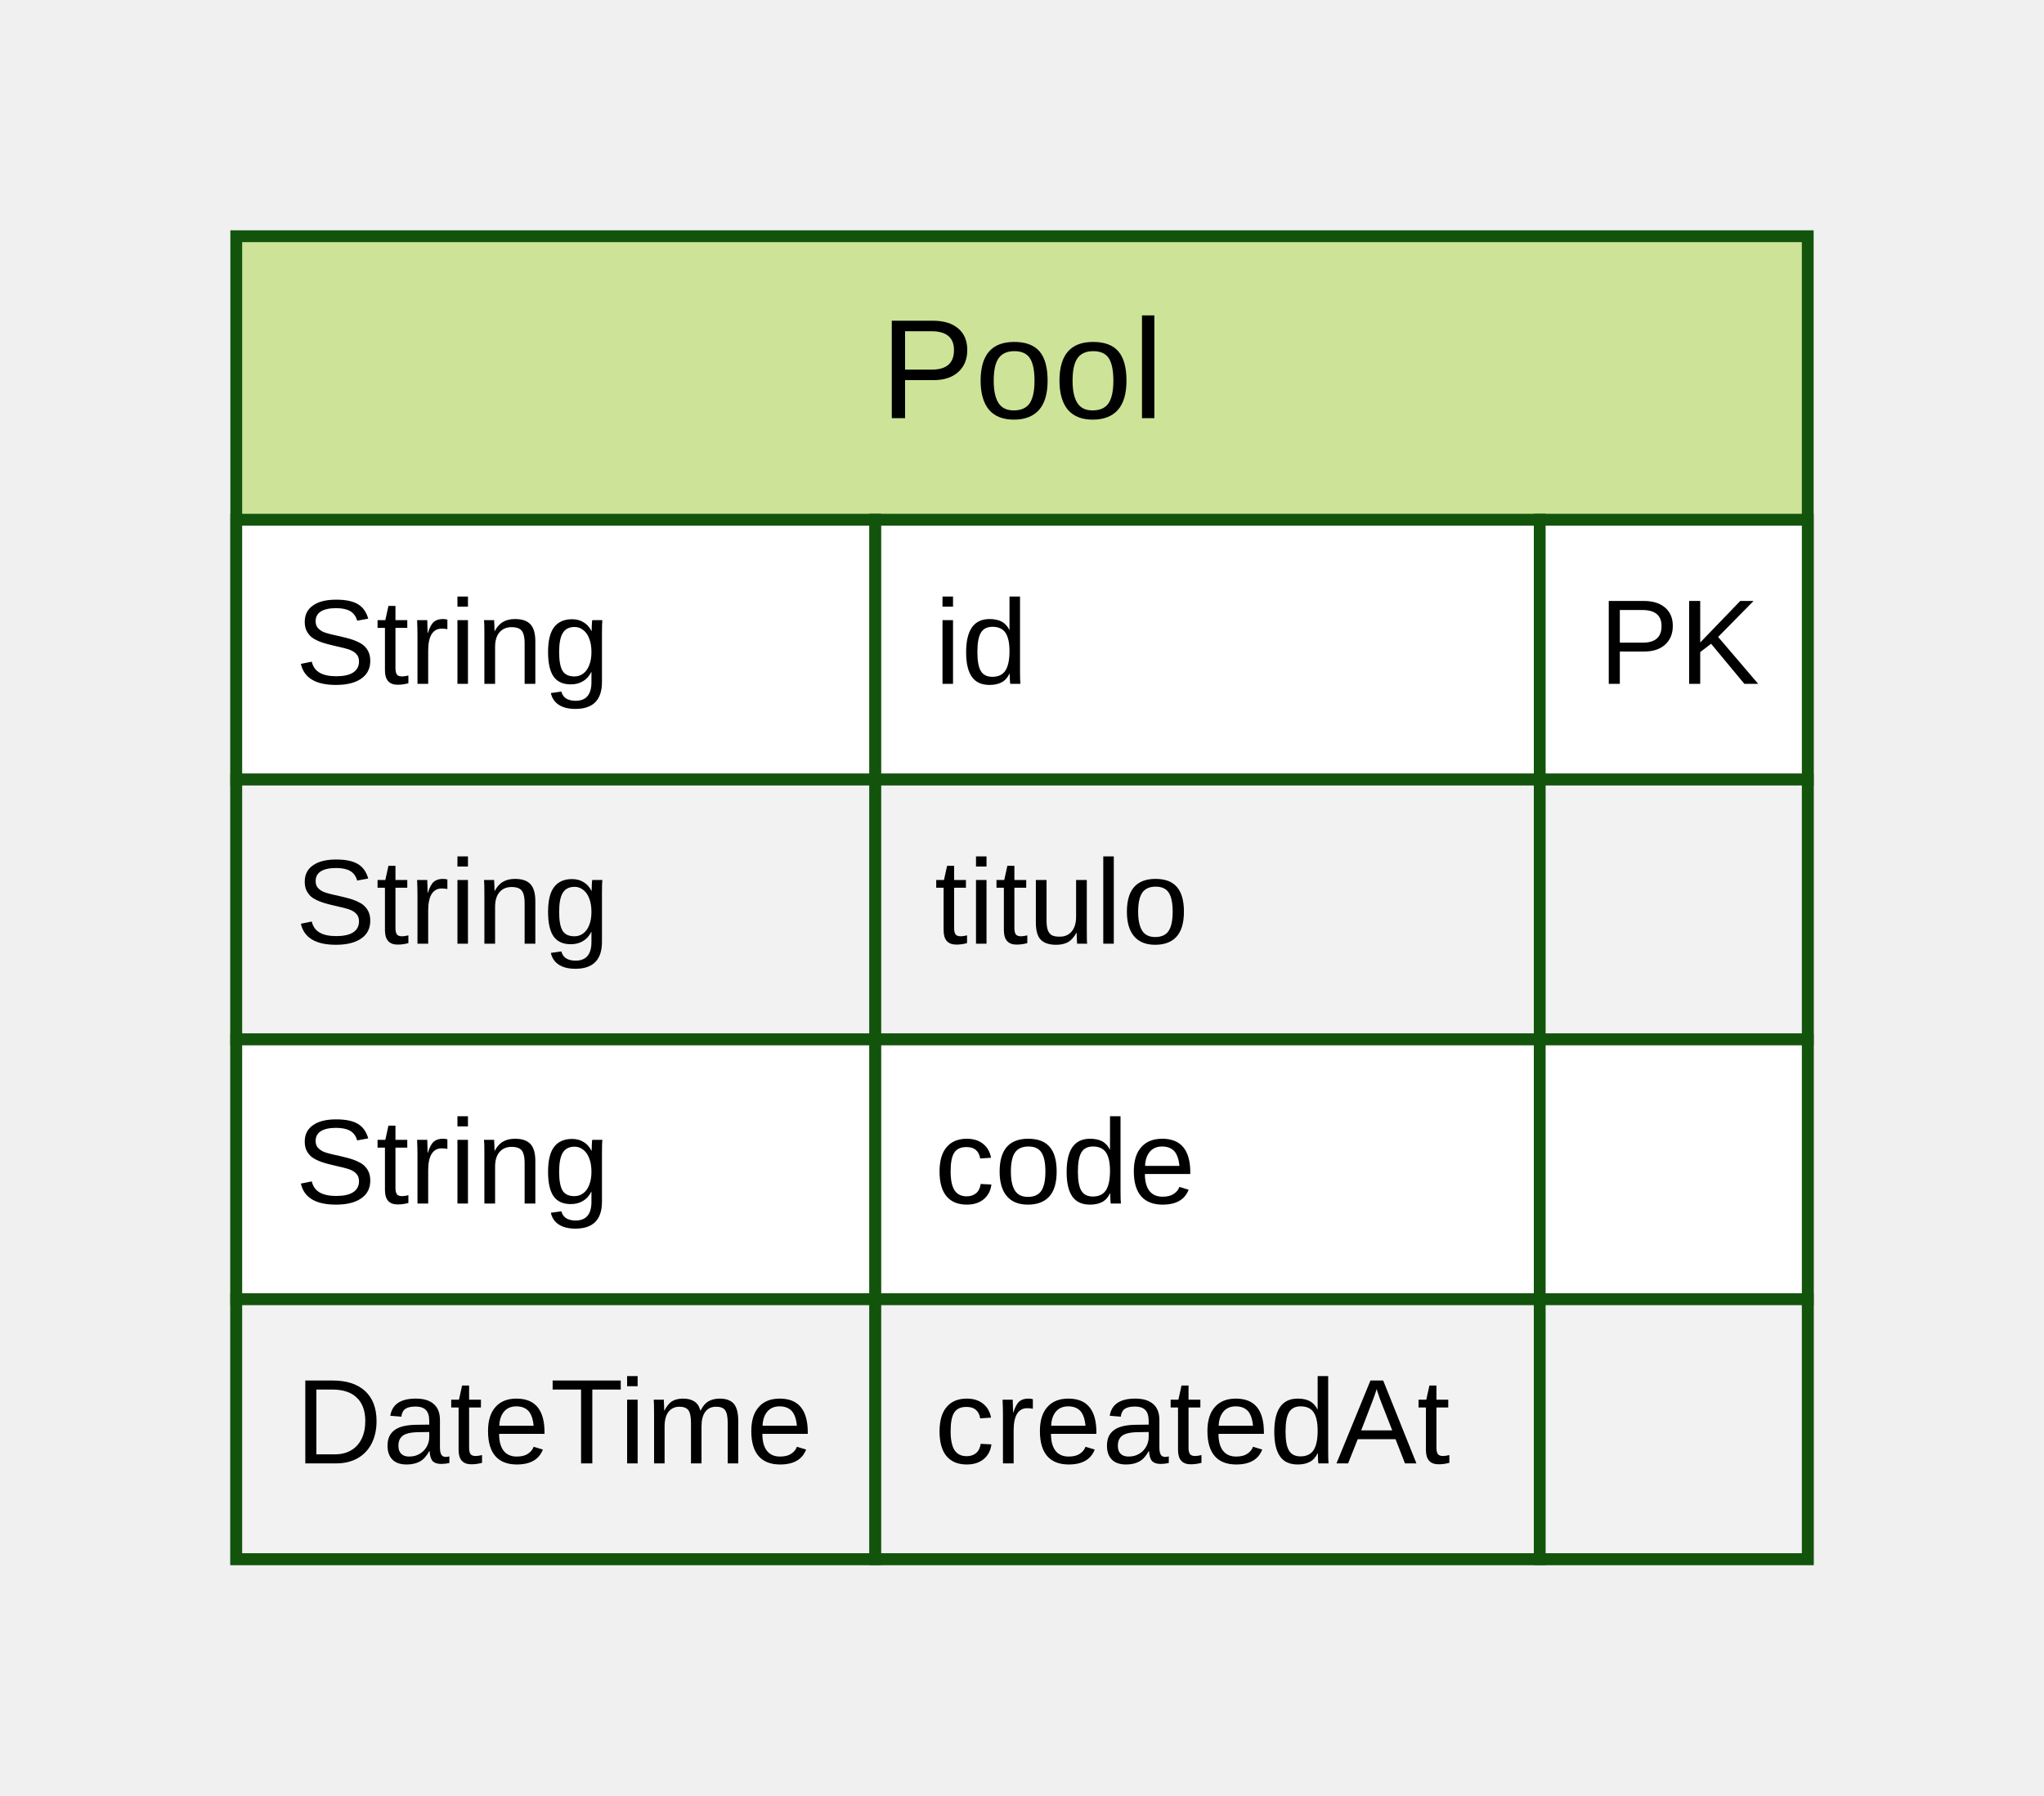
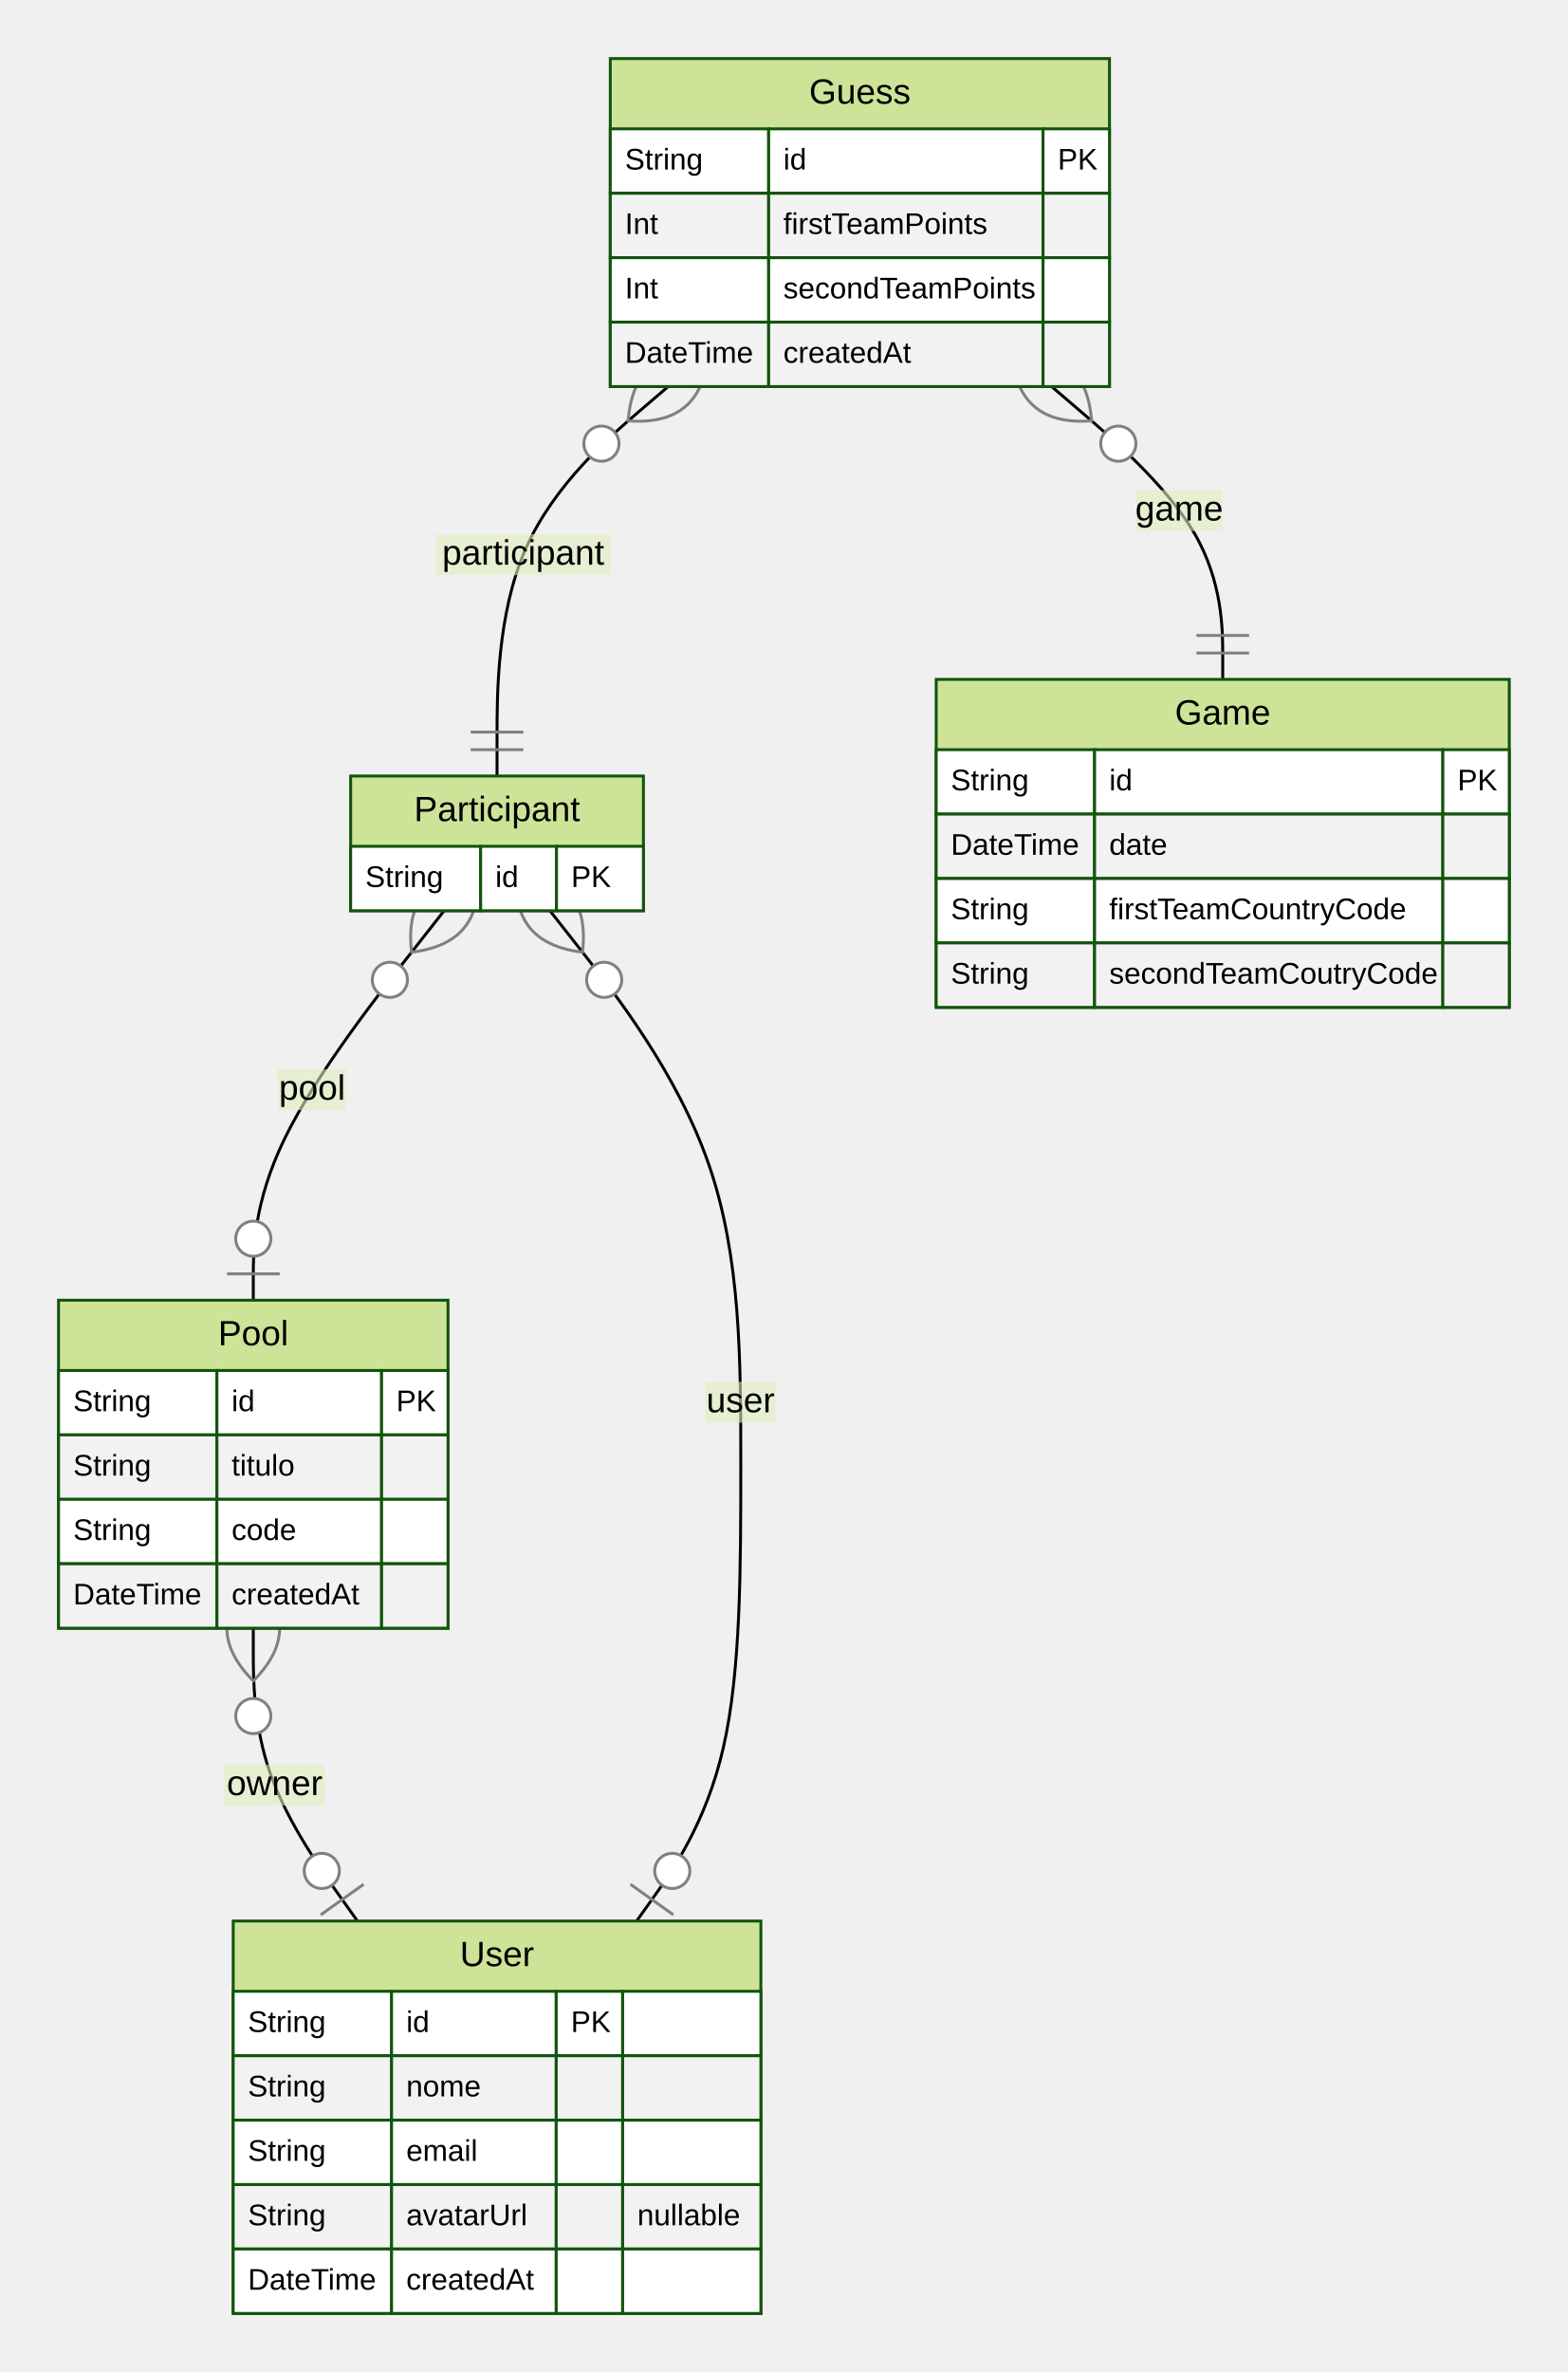
- <svg xmlns="http://www.w3.org/2000/svg" aria-labelledby="chart-title-mermaid-0 chart-desc-mermaid-0" role="img" viewBox="0 0 173.026 152" style="max-width: 173.026px; background-color: white;" width="100%" id="mermaid-0">
+ <svg xmlns="http://www.w3.org/2000/svg" aria-labelledby="chart-title-mermaid-0 chart-desc-mermaid-0" role="img" viewBox="0 0 535.509 810" style="max-width: 535.509px; background-color: white;" width="100%" id="mermaid-0">
  <style>#mermaid-0 {font-family:"trebuchet ms",verdana,arial,sans-serif;font-size:16px;fill:#000000;}#mermaid-0 .error-icon{fill:#552222;}#mermaid-0 .error-text{fill:#552222;stroke:#552222;}#mermaid-0 .edge-thickness-normal{stroke-width:2px;}#mermaid-0 .edge-thickness-thick{stroke-width:3.5px;}#mermaid-0 .edge-pattern-solid{stroke-dasharray:0;}#mermaid-0 .edge-pattern-dashed{stroke-dasharray:3;}#mermaid-0 .edge-pattern-dotted{stroke-dasharray:2;}#mermaid-0 .marker{fill:#000000;stroke:#000000;}#mermaid-0 .marker.cross{stroke:#000000;}#mermaid-0 svg{font-family:"trebuchet ms",verdana,arial,sans-serif;font-size:16px;}#mermaid-0 .entityBox{fill:#cde498;stroke:#13540c;}#mermaid-0 .attributeBoxOdd{fill:#ffffff;stroke:#13540c;}#mermaid-0 .attributeBoxEven{fill:#f2f2f2;stroke:#13540c;}#mermaid-0 .relationshipLabelBox{fill:hsl(78.158, 58.462%, 84.51%);opacity:0.7;background-color:hsl(78.158, 58.462%, 84.51%);}#mermaid-0 .relationshipLabelBox rect{opacity:0.5;}#mermaid-0 .relationshipLine{stroke:#000000;}#mermaid-0 :root{--mermaid-font-family:"trebuchet ms",verdana,arial,sans-serif;}</style>
  <g />
  <defs>
    <marker orient="auto" markerHeight="18" markerWidth="18" refY="9" refX="0" id="ONLY_ONE_START">
      <path d="M9,0 L9,18 M15,0 L15,18" fill="none" stroke="gray" />
    </marker>
  </defs>
  <defs>
    <marker orient="auto" markerHeight="18" markerWidth="18" refY="9" refX="18" id="ONLY_ONE_END">
      <path d="M3,0 L3,18 M9,0 L9,18" fill="none" stroke="gray" />
    </marker>
  </defs>
  <defs>
    <marker orient="auto" markerHeight="18" markerWidth="30" refY="9" refX="0" id="ZERO_OR_ONE_START">
      <circle r="6" cy="9" cx="21" fill="white" stroke="gray" />
      <path d="M9,0 L9,18" fill="none" stroke="gray" />
    </marker>
  </defs>
  <defs>
    <marker orient="auto" markerHeight="18" markerWidth="30" refY="9" refX="30" id="ZERO_OR_ONE_END">
      <circle r="6" cy="9" cx="9" fill="white" stroke="gray" />
      <path d="M21,0 L21,18" fill="none" stroke="gray" />
    </marker>
  </defs>
  <defs>
    <marker orient="auto" markerHeight="36" markerWidth="45" refY="18" refX="18" id="ONE_OR_MORE_START">
      <path d="M0,18 Q 18,0 36,18 Q 18,36 0,18 M42,9 L42,27" fill="none" stroke="gray" />
    </marker>
  </defs>
  <defs>
    <marker orient="auto" markerHeight="36" markerWidth="45" refY="18" refX="27" id="ONE_OR_MORE_END">
      <path d="M3,9 L3,27 M9,18 Q27,0 45,18 Q27,36 9,18" fill="none" stroke="gray" />
    </marker>
  </defs>
  <defs>
    <marker orient="auto" markerHeight="36" markerWidth="57" refY="18" refX="18" id="ZERO_OR_MORE_START">
      <circle r="6" cy="18" cx="48" fill="white" stroke="gray" />
      <path d="M0,18 Q18,0 36,18 Q18,36 0,18" fill="none" stroke="gray" />
    </marker>
  </defs>
  <defs>
    <marker orient="auto" markerHeight="36" markerWidth="57" refY="18" refX="39" id="ZERO_OR_MORE_END">
      <circle r="6" cy="18" cx="9" fill="white" stroke="gray" />
      <path d="M21,18 Q39,0 57,18 Q39,36 21,18" fill="none" stroke="gray" />
    </marker>
  </defs>
-   <g transform="translate(20,20 )" id="Pool">
+   <path marker-start="url(#ZERO_OR_MORE_START)" marker-end="url(#ZERO_OR_ONE_END)" fill="none" stroke="gray" d="M86.513,556L86.513,564.333C86.513,572.667,86.513,589.333,92.443,606C98.373,622.667,110.233,639.333,116.163,647.667L122.093,656" class="er relationshipLine" />
+   <path marker-start="url(#ZERO_OR_MORE_START)" marker-end="url(#ZERO_OR_ONE_END)" fill="none" stroke="gray" d="M187.835,311L198.7,324.833C209.565,338.667,231.296,366.333,242.161,397.833C253.026,429.333,253.026,464.667,253.026,500C253.026,535.333,253.026,570.667,247.096,596.667C241.167,622.667,229.307,639.333,223.377,647.667L217.447,656" class="er relationshipLine" />
+   <path marker-start="url(#ZERO_OR_MORE_START)" marker-end="url(#ZERO_OR_ONE_END)" fill="none" stroke="gray" d="M151.705,311L140.839,324.833C129.974,338.667,108.244,366.333,97.378,388.5C86.513,410.667,86.513,427.333,86.513,435.667L86.513,444" class="er relationshipLine" />
+   <path marker-start="url(#ZERO_OR_MORE_START)" marker-end="url(#ONLY_ONE_END)" fill="none" stroke="gray" d="M359.18,132L368.923,140.333C378.666,148.667,398.153,165.333,407.896,182C417.639,198.667,417.639,215.333,417.639,223.667L417.639,232" class="er relationshipLine" />
+   <path marker-start="url(#ZERO_OR_MORE_START)" marker-end="url(#ONLY_ONE_END)" fill="none" stroke="gray" d="M228.23,132L218.486,140.333C208.743,148.667,189.256,165.333,179.513,187.5C169.77,209.667,169.77,237.333,169.77,251.167L169.77,265" class="er relationshipLine" />
+   <g transform="translate(20,444 )" id="Pool">
    <rect height="112" width="133.026" y="0" x="0" stroke="gray" fill-opacity="100%" fill="honeydew" class="er entityBox" />
    <text transform="translate(66.51321,12)" style="font-family: &quot;trebuchet ms&quot;, verdana, arial, sans-serif;; font-size: 12px" text-anchor="middle" dominant-baseline="middle" y="0" x="0" id="entity-Pool" class="er entityLabel">Pool</text>
    <rect height="22" width="54.096" y="24" x="0" stroke="gray" fill-opacity="100%" fill="honeydew" class="er attributeBoxOdd" />
    <text transform="translate(5,35)" style="font-family: &quot;trebuchet ms&quot;, verdana, arial, sans-serif;; font-size: 10.2px" text-anchor="left" dominant-baseline="middle" y="0" x="0" id="entity-Pool-attr-1-type" class="er entityLabel">String</text>
    <rect height="22" width="56.243" y="24" x="54.096" stroke="gray" fill-opacity="100%" fill="honeydew" class="er attributeBoxOdd" />
    <text transform="translate(59.09555,35)" style="font-family: &quot;trebuchet ms&quot;, verdana, arial, sans-serif;; font-size: 10.2px" text-anchor="left" dominant-baseline="middle" y="0" x="0" id="entity-Pool-attr-1-name" class="er entityLabel">id</text>
    <rect height="22" width="22.688" y="24" x="110.339" stroke="gray" fill-opacity="100%" fill="honeydew" class="er attributeBoxOdd" />
    <text transform="translate(115.3387,35)" style="font-family: &quot;trebuchet ms&quot;, verdana, arial, sans-serif;; font-size: 10.2px" text-anchor="left" dominant-baseline="middle" y="0" x="0" id="entity-Pool-attr-1-key" class="er entityLabel">PK</text>
    <rect height="22" width="54.096" y="46" x="0" stroke="gray" fill-opacity="100%" fill="honeydew" class="er attributeBoxEven" />
    <text transform="translate(5,57)" style="font-family: &quot;trebuchet ms&quot;, verdana, arial, sans-serif;; font-size: 10.2px" text-anchor="left" dominant-baseline="middle" y="0" x="0" id="entity-Pool-attr-2-type" class="er entityLabel">String</text>
    <rect height="22" width="56.243" y="46" x="54.096" stroke="gray" fill-opacity="100%" fill="honeydew" class="er attributeBoxEven" />
    <text transform="translate(59.09555,57)" style="font-family: &quot;trebuchet ms&quot;, verdana, arial, sans-serif;; font-size: 10.2px" text-anchor="left" dominant-baseline="middle" y="0" x="0" id="entity-Pool-attr-2-name" class="er entityLabel">titulo</text>
    <rect height="22" width="22.688" y="46" x="110.339" stroke="gray" fill-opacity="100%" fill="honeydew" class="er attributeBoxEven" />
    <text transform="translate(115.3387,57)" style="font-family: &quot;trebuchet ms&quot;, verdana, arial, sans-serif;; font-size: 10.2px" text-anchor="left" dominant-baseline="middle" y="0" x="0" id="entity-Pool-attr-2-key" class="er entityLabel" />
    <rect height="22" width="54.096" y="68" x="0" stroke="gray" fill-opacity="100%" fill="honeydew" class="er attributeBoxOdd" />
    <text transform="translate(5,79)" style="font-family: &quot;trebuchet ms&quot;, verdana, arial, sans-serif;; font-size: 10.2px" text-anchor="left" dominant-baseline="middle" y="0" x="0" id="entity-Pool-attr-3-type" class="er entityLabel">String</text>
    <rect height="22" width="56.243" y="68" x="54.096" stroke="gray" fill-opacity="100%" fill="honeydew" class="er attributeBoxOdd" />
    <text transform="translate(59.09555,79)" style="font-family: &quot;trebuchet ms&quot;, verdana, arial, sans-serif;; font-size: 10.2px" text-anchor="left" dominant-baseline="middle" y="0" x="0" id="entity-Pool-attr-3-name" class="er entityLabel">code</text>
    <rect height="22" width="22.688" y="68" x="110.339" stroke="gray" fill-opacity="100%" fill="honeydew" class="er attributeBoxOdd" />
    <text transform="translate(115.3387,79)" style="font-family: &quot;trebuchet ms&quot;, verdana, arial, sans-serif;; font-size: 10.2px" text-anchor="left" dominant-baseline="middle" y="0" x="0" id="entity-Pool-attr-3-key" class="er entityLabel" />
    <rect height="22" width="54.096" y="90" x="0" stroke="gray" fill-opacity="100%" fill="honeydew" class="er attributeBoxEven" />
    <text transform="translate(5,101)" style="font-family: &quot;trebuchet ms&quot;, verdana, arial, sans-serif;; font-size: 10.2px" text-anchor="left" dominant-baseline="middle" y="0" x="0" id="entity-Pool-attr-4-type" class="er entityLabel">DateTime</text>
    <rect height="22" width="56.243" y="90" x="54.096" stroke="gray" fill-opacity="100%" fill="honeydew" class="er attributeBoxEven" />
    <text transform="translate(59.09555,101)" style="font-family: &quot;trebuchet ms&quot;, verdana, arial, sans-serif;; font-size: 10.2px" text-anchor="left" dominant-baseline="middle" y="0" x="0" id="entity-Pool-attr-4-name" class="er entityLabel">createdAt</text>
    <rect height="22" width="22.688" y="90" x="110.339" stroke="gray" fill-opacity="100%" fill="honeydew" class="er attributeBoxEven" />
    <text transform="translate(115.3387,101)" style="font-family: &quot;trebuchet ms&quot;, verdana, arial, sans-serif;; font-size: 10.2px" text-anchor="left" dominant-baseline="middle" y="0" x="0" id="entity-Pool-attr-4-key" class="er entityLabel" />
  </g>
+   <g transform="translate(119.7698,265 )" id="Participant">
+     <rect height="46" width="100" y="0" x="0" stroke="gray" fill-opacity="100%" fill="honeydew" class="er entityBox" />
+     <text transform="translate(50,12)" style="font-family: &quot;trebuchet ms&quot;, verdana, arial, sans-serif;; font-size: 12px" text-anchor="middle" dominant-baseline="middle" y="0" x="0" id="entity-Participant" class="er entityLabel">Participant</text>
+     <rect height="22" width="44.399" y="24" x="0" stroke="gray" fill-opacity="100%" fill="honeydew" class="er attributeBoxOdd" />
+     <text transform="translate(5,35)" style="font-family: &quot;trebuchet ms&quot;, verdana, arial, sans-serif;; font-size: 10.2px" text-anchor="left" dominant-baseline="middle" y="0" x="0" id="entity-Participant-attr-1-type" class="er entityLabel">String</text>
+     <rect height="22" width="25.911" y="24" x="44.399" stroke="gray" fill-opacity="100%" fill="honeydew" class="er attributeBoxOdd" />
+     <text transform="translate(49.39862,35)" style="font-family: &quot;trebuchet ms&quot;, verdana, arial, sans-serif;; font-size: 10.2px" text-anchor="left" dominant-baseline="middle" y="0" x="0" id="entity-Participant-attr-1-name" class="er entityLabel">id</text>
+     <rect height="22" width="29.69" y="24" x="70.31" stroke="gray" fill-opacity="100%" fill="honeydew" class="er attributeBoxOdd" />
+     <text transform="translate(75.30976,35)" style="font-family: &quot;trebuchet ms&quot;, verdana, arial, sans-serif;; font-size: 10.2px" text-anchor="left" dominant-baseline="middle" y="0" x="0" id="entity-Participant-attr-1-key" class="er entityLabel">PK</text>
+   </g>
+   <g transform="translate(79.65034,656 )" id="User">
+     <rect height="134" width="180.239" y="0" x="0" stroke="gray" fill-opacity="100%" fill="honeydew" class="er entityBox" />
+     <text transform="translate(90.11948,12)" style="font-family: &quot;trebuchet ms&quot;, verdana, arial, sans-serif;; font-size: 12px" text-anchor="middle" dominant-baseline="middle" y="0" x="0" id="entity-User" class="er entityLabel">User</text>
+     <rect height="22" width="54.096" y="24" x="0" stroke="gray" fill-opacity="100%" fill="honeydew" class="er attributeBoxOdd" />
+     <text transform="translate(5,35)" style="font-family: &quot;trebuchet ms&quot;, verdana, arial, sans-serif;; font-size: 10.2px" text-anchor="left" dominant-baseline="middle" y="0" x="0" id="entity-User-attr-1-type" class="er entityLabel">String</text>
+     <rect height="22" width="56.243" y="24" x="54.096" stroke="gray" fill-opacity="100%" fill="honeydew" class="er attributeBoxOdd" />
+     <text transform="translate(59.09555,35)" style="font-family: &quot;trebuchet ms&quot;, verdana, arial, sans-serif;; font-size: 10.2px" text-anchor="left" dominant-baseline="middle" y="0" x="0" id="entity-User-attr-1-name" class="er entityLabel">id</text>
+     <rect height="22" width="22.688" y="24" x="110.339" stroke="gray" fill-opacity="100%" fill="honeydew" class="er attributeBoxOdd" />
+     <text transform="translate(115.3387,35)" style="font-family: &quot;trebuchet ms&quot;, verdana, arial, sans-serif;; font-size: 10.2px" text-anchor="left" dominant-baseline="middle" y="0" x="0" id="entity-User-attr-1-key" class="er entityLabel">PK</text>
+     <rect height="22" width="47.213" y="24" x="133.026" stroke="gray" fill-opacity="100%" fill="honeydew" class="er attributeBoxOdd" />
+     <text transform="translate(138.0264,35)" style="font-family: &quot;trebuchet ms&quot;, verdana, arial, sans-serif;; font-size: 10.2px" text-anchor="left" dominant-baseline="middle" y="0" x="0" id="entity-User-attr-1-comment" class="er entityLabel" />
+     <rect height="22" width="54.096" y="46" x="0" stroke="gray" fill-opacity="100%" fill="honeydew" class="er attributeBoxEven" />
+     <text transform="translate(5,57)" style="font-family: &quot;trebuchet ms&quot;, verdana, arial, sans-serif;; font-size: 10.2px" text-anchor="left" dominant-baseline="middle" y="0" x="0" id="entity-User-attr-2-type" class="er entityLabel">String</text>
+     <rect height="22" width="56.243" y="46" x="54.096" stroke="gray" fill-opacity="100%" fill="honeydew" class="er attributeBoxEven" />
+     <text transform="translate(59.09555,57)" style="font-family: &quot;trebuchet ms&quot;, verdana, arial, sans-serif;; font-size: 10.2px" text-anchor="left" dominant-baseline="middle" y="0" x="0" id="entity-User-attr-2-name" class="er entityLabel">nome</text>
+     <rect height="22" width="22.688" y="46" x="110.339" stroke="gray" fill-opacity="100%" fill="honeydew" class="er attributeBoxEven" />
+     <text transform="translate(115.3387,57)" style="font-family: &quot;trebuchet ms&quot;, verdana, arial, sans-serif;; font-size: 10.2px" text-anchor="left" dominant-baseline="middle" y="0" x="0" id="entity-User-attr-2-key" class="er entityLabel" />
+     <rect height="22" width="47.213" y="46" x="133.026" stroke="gray" fill-opacity="100%" fill="honeydew" class="er attributeBoxEven" />
+     <text transform="translate(138.0264,57)" style="font-family: &quot;trebuchet ms&quot;, verdana, arial, sans-serif;; font-size: 10.2px" text-anchor="left" dominant-baseline="middle" y="0" x="0" id="entity-User-attr-2-comment" class="er entityLabel" />
+     <rect height="22" width="54.096" y="68" x="0" stroke="gray" fill-opacity="100%" fill="honeydew" class="er attributeBoxOdd" />
+     <text transform="translate(5,79)" style="font-family: &quot;trebuchet ms&quot;, verdana, arial, sans-serif;; font-size: 10.2px" text-anchor="left" dominant-baseline="middle" y="0" x="0" id="entity-User-attr-3-type" class="er entityLabel">String</text>
+     <rect height="22" width="56.243" y="68" x="54.096" stroke="gray" fill-opacity="100%" fill="honeydew" class="er attributeBoxOdd" />
+     <text transform="translate(59.09555,79)" style="font-family: &quot;trebuchet ms&quot;, verdana, arial, sans-serif;; font-size: 10.2px" text-anchor="left" dominant-baseline="middle" y="0" x="0" id="entity-User-attr-3-name" class="er entityLabel">email</text>
+     <rect height="22" width="22.688" y="68" x="110.339" stroke="gray" fill-opacity="100%" fill="honeydew" class="er attributeBoxOdd" />
+     <text transform="translate(115.3387,79)" style="font-family: &quot;trebuchet ms&quot;, verdana, arial, sans-serif;; font-size: 10.2px" text-anchor="left" dominant-baseline="middle" y="0" x="0" id="entity-User-attr-3-key" class="er entityLabel" />
+     <rect height="22" width="47.213" y="68" x="133.026" stroke="gray" fill-opacity="100%" fill="honeydew" class="er attributeBoxOdd" />
+     <text transform="translate(138.0264,79)" style="font-family: &quot;trebuchet ms&quot;, verdana, arial, sans-serif;; font-size: 10.2px" text-anchor="left" dominant-baseline="middle" y="0" x="0" id="entity-User-attr-3-comment" class="er entityLabel" />
+     <rect height="22" width="54.096" y="90" x="0" stroke="gray" fill-opacity="100%" fill="honeydew" class="er attributeBoxEven" />
+     <text transform="translate(5,101)" style="font-family: &quot;trebuchet ms&quot;, verdana, arial, sans-serif;; font-size: 10.2px" text-anchor="left" dominant-baseline="middle" y="0" x="0" id="entity-User-attr-4-type" class="er entityLabel">String</text>
+     <rect height="22" width="56.243" y="90" x="54.096" stroke="gray" fill-opacity="100%" fill="honeydew" class="er attributeBoxEven" />
+     <text transform="translate(59.09555,101)" style="font-family: &quot;trebuchet ms&quot;, verdana, arial, sans-serif;; font-size: 10.2px" text-anchor="left" dominant-baseline="middle" y="0" x="0" id="entity-User-attr-4-name" class="er entityLabel">avatarUrl</text>
+     <rect height="22" width="22.688" y="90" x="110.339" stroke="gray" fill-opacity="100%" fill="honeydew" class="er attributeBoxEven" />
+     <text transform="translate(115.3387,101)" style="font-family: &quot;trebuchet ms&quot;, verdana, arial, sans-serif;; font-size: 10.2px" text-anchor="left" dominant-baseline="middle" y="0" x="0" id="entity-User-attr-4-key" class="er entityLabel" />
+     <rect height="22" width="47.213" y="90" x="133.026" stroke="gray" fill-opacity="100%" fill="honeydew" class="er attributeBoxEven" />
+     <text transform="translate(138.0264,101)" style="font-family: &quot;trebuchet ms&quot;, verdana, arial, sans-serif;; font-size: 10.2px" text-anchor="left" dominant-baseline="middle" y="0" x="0" id="entity-User-attr-4-comment" class="er entityLabel">nullable</text>
+     <rect height="22" width="54.096" y="112" x="0" stroke="gray" fill-opacity="100%" fill="honeydew" class="er attributeBoxOdd" />
+     <text transform="translate(5,123)" style="font-family: &quot;trebuchet ms&quot;, verdana, arial, sans-serif;; font-size: 10.2px" text-anchor="left" dominant-baseline="middle" y="0" x="0" id="entity-User-attr-5-type" class="er entityLabel">DateTime</text>
+     <rect height="22" width="56.243" y="112" x="54.096" stroke="gray" fill-opacity="100%" fill="honeydew" class="er attributeBoxOdd" />
+     <text transform="translate(59.09555,123)" style="font-family: &quot;trebuchet ms&quot;, verdana, arial, sans-serif;; font-size: 10.2px" text-anchor="left" dominant-baseline="middle" y="0" x="0" id="entity-User-attr-5-name" class="er entityLabel">createdAt</text>
+     <rect height="22" width="22.688" y="112" x="110.339" stroke="gray" fill-opacity="100%" fill="honeydew" class="er attributeBoxOdd" />
+     <text transform="translate(115.3387,123)" style="font-family: &quot;trebuchet ms&quot;, verdana, arial, sans-serif;; font-size: 10.2px" text-anchor="left" dominant-baseline="middle" y="0" x="0" id="entity-User-attr-5-key" class="er entityLabel" />
+     <rect height="22" width="47.213" y="112" x="133.026" stroke="gray" fill-opacity="100%" fill="honeydew" class="er attributeBoxOdd" />
+     <text transform="translate(138.0264,123)" style="font-family: &quot;trebuchet ms&quot;, verdana, arial, sans-serif;; font-size: 10.2px" text-anchor="left" dominant-baseline="middle" y="0" x="0" id="entity-User-attr-5-comment" class="er entityLabel" />
+   </g>
+   <g transform="translate(319.7698,232 )" id="Game">
+     <rect height="112" width="195.739" y="0" x="0" stroke="gray" fill-opacity="100%" fill="honeydew" class="er entityBox" />
+     <text transform="translate(97.86967,12)" style="font-family: &quot;trebuchet ms&quot;, verdana, arial, sans-serif;; font-size: 12px" text-anchor="middle" dominant-baseline="middle" y="0" x="0" id="entity-Game" class="er entityLabel">Game</text>
+     <rect height="22" width="54.096" y="24" x="0" stroke="gray" fill-opacity="100%" fill="honeydew" class="er attributeBoxOdd" />
+     <text transform="translate(5,35)" style="font-family: &quot;trebuchet ms&quot;, verdana, arial, sans-serif;; font-size: 10.2px" text-anchor="left" dominant-baseline="middle" y="0" x="0" id="entity-Game-attr-1-type" class="er entityLabel">String</text>
+     <rect height="22" width="118.956" y="24" x="54.096" stroke="gray" fill-opacity="100%" fill="honeydew" class="er attributeBoxOdd" />
+     <text transform="translate(59.09555,35)" style="font-family: &quot;trebuchet ms&quot;, verdana, arial, sans-serif;; font-size: 10.2px" text-anchor="left" dominant-baseline="middle" y="0" x="0" id="entity-Game-attr-1-name" class="er entityLabel">id</text>
+     <rect height="22" width="22.688" y="24" x="173.052" stroke="gray" fill-opacity="100%" fill="honeydew" class="er attributeBoxOdd" />
+     <text transform="translate(178.0517,35)" style="font-family: &quot;trebuchet ms&quot;, verdana, arial, sans-serif;; font-size: 10.2px" text-anchor="left" dominant-baseline="middle" y="0" x="0" id="entity-Game-attr-1-key" class="er entityLabel">PK</text>
+     <rect height="22" width="54.096" y="46" x="0" stroke="gray" fill-opacity="100%" fill="honeydew" class="er attributeBoxEven" />
+     <text transform="translate(5,57)" style="font-family: &quot;trebuchet ms&quot;, verdana, arial, sans-serif;; font-size: 10.2px" text-anchor="left" dominant-baseline="middle" y="0" x="0" id="entity-Game-attr-2-type" class="er entityLabel">DateTime</text>
+     <rect height="22" width="118.956" y="46" x="54.096" stroke="gray" fill-opacity="100%" fill="honeydew" class="er attributeBoxEven" />
+     <text transform="translate(59.09555,57)" style="font-family: &quot;trebuchet ms&quot;, verdana, arial, sans-serif;; font-size: 10.2px" text-anchor="left" dominant-baseline="middle" y="0" x="0" id="entity-Game-attr-2-name" class="er entityLabel">date</text>
+     <rect height="22" width="22.688" y="46" x="173.052" stroke="gray" fill-opacity="100%" fill="honeydew" class="er attributeBoxEven" />
+     <text transform="translate(178.0517,57)" style="font-family: &quot;trebuchet ms&quot;, verdana, arial, sans-serif;; font-size: 10.2px" text-anchor="left" dominant-baseline="middle" y="0" x="0" id="entity-Game-attr-2-key" class="er entityLabel" />
+     <rect height="22" width="54.096" y="68" x="0" stroke="gray" fill-opacity="100%" fill="honeydew" class="er attributeBoxOdd" />
+     <text transform="translate(5,79)" style="font-family: &quot;trebuchet ms&quot;, verdana, arial, sans-serif;; font-size: 10.2px" text-anchor="left" dominant-baseline="middle" y="0" x="0" id="entity-Game-attr-3-type" class="er entityLabel">String</text>
+     <rect height="22" width="118.956" y="68" x="54.096" stroke="gray" fill-opacity="100%" fill="honeydew" class="er attributeBoxOdd" />
+     <text transform="translate(59.09555,79)" style="font-family: &quot;trebuchet ms&quot;, verdana, arial, sans-serif;; font-size: 10.2px" text-anchor="left" dominant-baseline="middle" y="0" x="0" id="entity-Game-attr-3-name" class="er entityLabel">firstTeamCountryCode</text>
+     <rect height="22" width="22.688" y="68" x="173.052" stroke="gray" fill-opacity="100%" fill="honeydew" class="er attributeBoxOdd" />
+     <text transform="translate(178.0517,79)" style="font-family: &quot;trebuchet ms&quot;, verdana, arial, sans-serif;; font-size: 10.2px" text-anchor="left" dominant-baseline="middle" y="0" x="0" id="entity-Game-attr-3-key" class="er entityLabel" />
+     <rect height="22" width="54.096" y="90" x="0" stroke="gray" fill-opacity="100%" fill="honeydew" class="er attributeBoxEven" />
+     <text transform="translate(5,101)" style="font-family: &quot;trebuchet ms&quot;, verdana, arial, sans-serif;; font-size: 10.2px" text-anchor="left" dominant-baseline="middle" y="0" x="0" id="entity-Game-attr-4-type" class="er entityLabel">String</text>
+     <rect height="22" width="118.956" y="90" x="54.096" stroke="gray" fill-opacity="100%" fill="honeydew" class="er attributeBoxEven" />
+     <text transform="translate(59.09555,101)" style="font-family: &quot;trebuchet ms&quot;, verdana, arial, sans-serif;; font-size: 10.2px" text-anchor="left" dominant-baseline="middle" y="0" x="0" id="entity-Game-attr-4-name" class="er entityLabel">secondTeamCoutryCode</text>
+     <rect height="22" width="22.688" y="90" x="173.052" stroke="gray" fill-opacity="100%" fill="honeydew" class="er attributeBoxEven" />
+     <text transform="translate(178.0517,101)" style="font-family: &quot;trebuchet ms&quot;, verdana, arial, sans-serif;; font-size: 10.2px" text-anchor="left" dominant-baseline="middle" y="0" x="0" id="entity-Game-attr-4-key" class="er entityLabel" />
+   </g>
+   <g transform="translate(208.4525,20 )" id="Guess">
+     <rect height="112" width="170.504" y="0" x="0" stroke="gray" fill-opacity="100%" fill="honeydew" class="er entityBox" />
+     <text transform="translate(85.2522,12)" style="font-family: &quot;trebuchet ms&quot;, verdana, arial, sans-serif;; font-size: 12px" text-anchor="middle" dominant-baseline="middle" y="0" x="0" id="entity-Guess" class="er entityLabel">Guess</text>
+     <rect height="22" width="54.096" y="24" x="0" stroke="gray" fill-opacity="100%" fill="honeydew" class="er attributeBoxOdd" />
+     <text transform="translate(5,35)" style="font-family: &quot;trebuchet ms&quot;, verdana, arial, sans-serif;; font-size: 10.2px" text-anchor="left" dominant-baseline="middle" y="0" x="0" id="entity-Guess-attr-1-type" class="er entityLabel">String</text>
+     <rect height="22" width="93.721" y="24" x="54.096" stroke="gray" fill-opacity="100%" fill="honeydew" class="er attributeBoxOdd" />
+     <text transform="translate(59.09555,35)" style="font-family: &quot;trebuchet ms&quot;, verdana, arial, sans-serif;; font-size: 10.2px" text-anchor="left" dominant-baseline="middle" y="0" x="0" id="entity-Guess-attr-1-name" class="er entityLabel">id</text>
+     <rect height="22" width="22.688" y="24" x="147.817" stroke="gray" fill-opacity="100%" fill="honeydew" class="er attributeBoxOdd" />
+     <text transform="translate(152.8167,35)" style="font-family: &quot;trebuchet ms&quot;, verdana, arial, sans-serif;; font-size: 10.2px" text-anchor="left" dominant-baseline="middle" y="0" x="0" id="entity-Guess-attr-1-key" class="er entityLabel">PK</text>
+     <rect height="22" width="54.096" y="46" x="0" stroke="gray" fill-opacity="100%" fill="honeydew" class="er attributeBoxEven" />
+     <text transform="translate(5,57)" style="font-family: &quot;trebuchet ms&quot;, verdana, arial, sans-serif;; font-size: 10.2px" text-anchor="left" dominant-baseline="middle" y="0" x="0" id="entity-Guess-attr-2-type" class="er entityLabel">Int</text>
+     <rect height="22" width="93.721" y="46" x="54.096" stroke="gray" fill-opacity="100%" fill="honeydew" class="er attributeBoxEven" />
+     <text transform="translate(59.09555,57)" style="font-family: &quot;trebuchet ms&quot;, verdana, arial, sans-serif;; font-size: 10.2px" text-anchor="left" dominant-baseline="middle" y="0" x="0" id="entity-Guess-attr-2-name" class="er entityLabel">firstTeamPoints</text>
+     <rect height="22" width="22.688" y="46" x="147.817" stroke="gray" fill-opacity="100%" fill="honeydew" class="er attributeBoxEven" />
+     <text transform="translate(152.8167,57)" style="font-family: &quot;trebuchet ms&quot;, verdana, arial, sans-serif;; font-size: 10.2px" text-anchor="left" dominant-baseline="middle" y="0" x="0" id="entity-Guess-attr-2-key" class="er entityLabel" />
+     <rect height="22" width="54.096" y="68" x="0" stroke="gray" fill-opacity="100%" fill="honeydew" class="er attributeBoxOdd" />
+     <text transform="translate(5,79)" style="font-family: &quot;trebuchet ms&quot;, verdana, arial, sans-serif;; font-size: 10.2px" text-anchor="left" dominant-baseline="middle" y="0" x="0" id="entity-Guess-attr-3-type" class="er entityLabel">Int</text>
+     <rect height="22" width="93.721" y="68" x="54.096" stroke="gray" fill-opacity="100%" fill="honeydew" class="er attributeBoxOdd" />
+     <text transform="translate(59.09555,79)" style="font-family: &quot;trebuchet ms&quot;, verdana, arial, sans-serif;; font-size: 10.2px" text-anchor="left" dominant-baseline="middle" y="0" x="0" id="entity-Guess-attr-3-name" class="er entityLabel">secondTeamPoints</text>
+     <rect height="22" width="22.688" y="68" x="147.817" stroke="gray" fill-opacity="100%" fill="honeydew" class="er attributeBoxOdd" />
+     <text transform="translate(152.8167,79)" style="font-family: &quot;trebuchet ms&quot;, verdana, arial, sans-serif;; font-size: 10.2px" text-anchor="left" dominant-baseline="middle" y="0" x="0" id="entity-Guess-attr-3-key" class="er entityLabel" />
+     <rect height="22" width="54.096" y="90" x="0" stroke="gray" fill-opacity="100%" fill="honeydew" class="er attributeBoxEven" />
+     <text transform="translate(5,101)" style="font-family: &quot;trebuchet ms&quot;, verdana, arial, sans-serif;; font-size: 10.2px" text-anchor="left" dominant-baseline="middle" y="0" x="0" id="entity-Guess-attr-4-type" class="er entityLabel">DateTime</text>
+     <rect height="22" width="93.721" y="90" x="54.096" stroke="gray" fill-opacity="100%" fill="honeydew" class="er attributeBoxEven" />
+     <text transform="translate(59.09555,101)" style="font-family: &quot;trebuchet ms&quot;, verdana, arial, sans-serif;; font-size: 10.2px" text-anchor="left" dominant-baseline="middle" y="0" x="0" id="entity-Guess-attr-4-name" class="er entityLabel">createdAt</text>
+     <rect height="22" width="22.688" y="90" x="147.817" stroke="gray" fill-opacity="100%" fill="honeydew" class="er attributeBoxEven" />
+     <text transform="translate(152.8167,101)" style="font-family: &quot;trebuchet ms&quot;, verdana, arial, sans-serif;; font-size: 10.2px" text-anchor="left" dominant-baseline="middle" y="0" x="0" id="entity-Guess-attr-4-key" class="er entityLabel" />
+   </g>
+   <rect fill-opacity="85%" fill="white" height="14" width="34.471" y="602.592" x="76.574" class="er relationshipLabelBox" />
+   <text style="font-family: &quot;trebuchet ms&quot;, verdana, arial, sans-serif;; font-size: 12px" dominant-baseline="middle" text-anchor="middle" y="609.592" x="93.81" id="rel1" class="er relationshipLabel">owner</text>
+   <rect fill-opacity="85%" fill="white" height="14" width="23.959" y="471.862" x="240.96" class="er relationshipLabelBox" />
+   <text style="font-family: &quot;trebuchet ms&quot;, verdana, arial, sans-serif;; font-size: 12px" dominant-baseline="middle" text-anchor="middle" y="478.862" x="252.94" id="rel2" class="er relationshipLabel">user</text>
+   <rect fill-opacity="85%" fill="white" height="14" width="23.564" y="365.133" x="94.824" class="er relationshipLabelBox" />
+   <text style="font-family: &quot;trebuchet ms&quot;, verdana, arial, sans-serif;; font-size: 12px" dominant-baseline="middle" text-anchor="middle" y="372.133" x="106.606" id="rel3" class="er relationshipLabel">pool</text>
+   <rect fill-opacity="85%" fill="white" height="14" width="29.289" y="167.335" x="388.132" class="er relationshipLabelBox" />
+   <text style="font-family: &quot;trebuchet ms&quot;, verdana, arial, sans-serif;; font-size: 12px" dominant-baseline="middle" text-anchor="middle" y="174.335" x="402.776" id="rel4" class="er relationshipLabel">game</text>
+   <rect fill-opacity="85%" fill="white" height="14" width="59.744" y="182.417" x="148.828" class="er relationshipLabelBox" />
+   <text style="font-family: &quot;trebuchet ms&quot;, verdana, arial, sans-serif;; font-size: 12px" dominant-baseline="middle" text-anchor="middle" y="189.417" x="178.7" id="rel5" class="er relationshipLabel">participant</text>
</svg>
